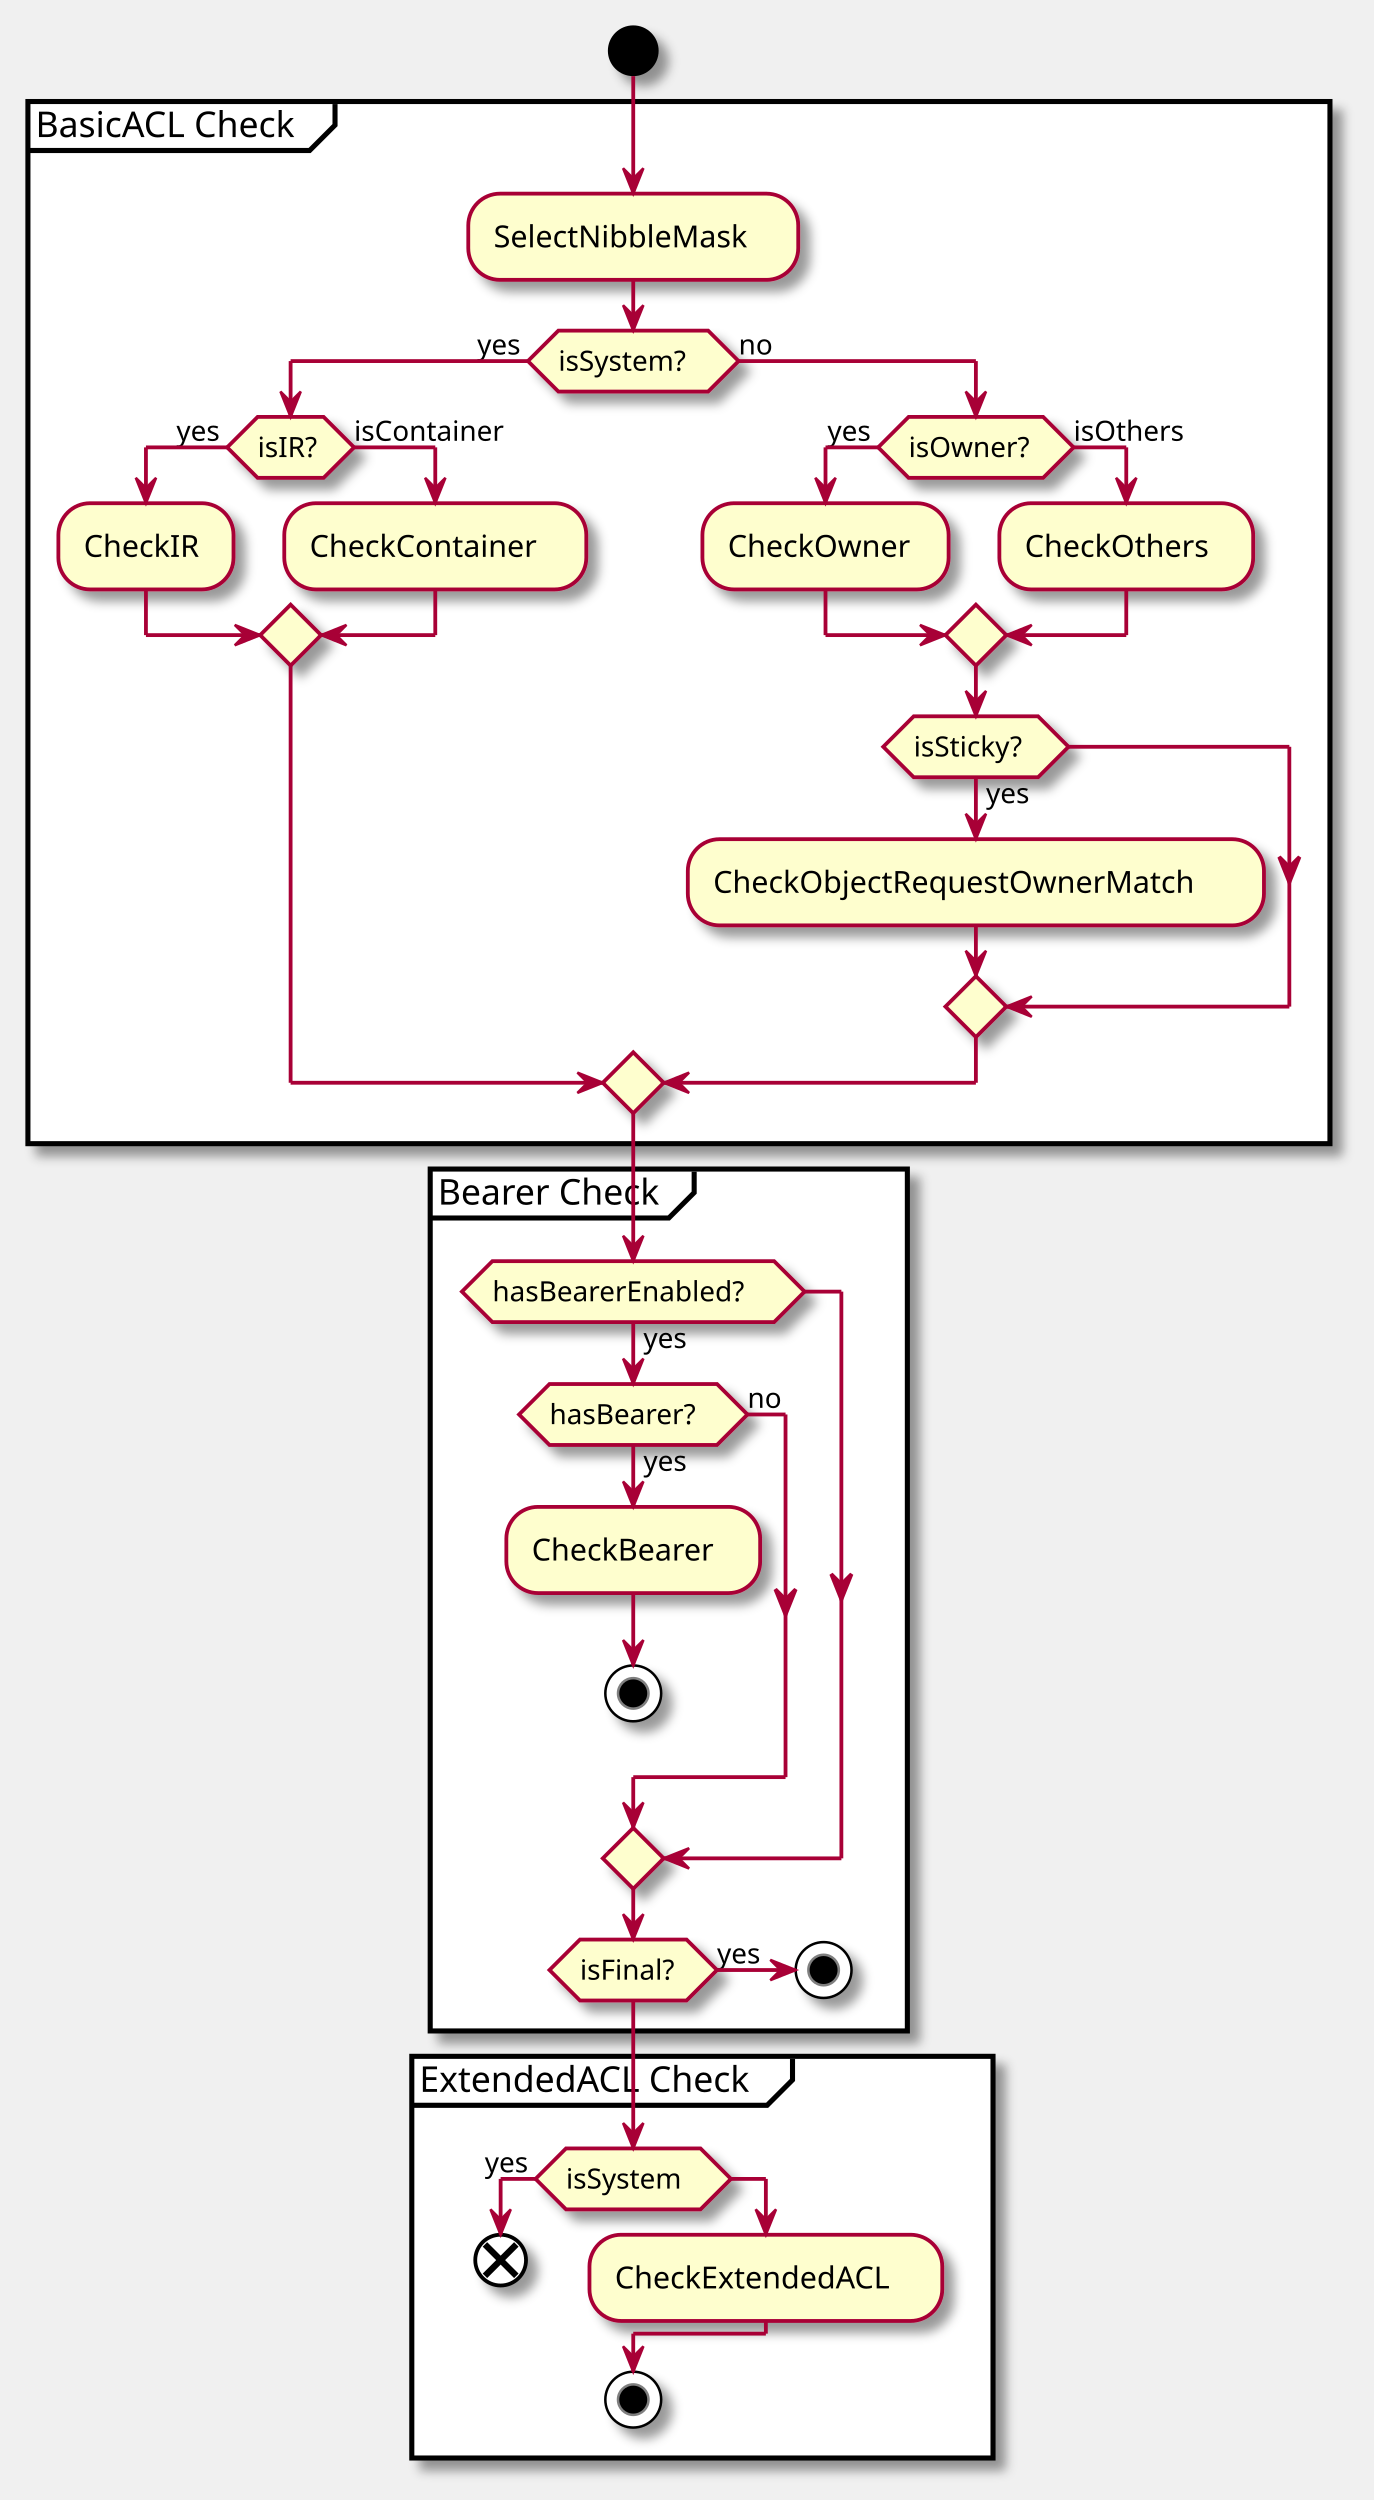
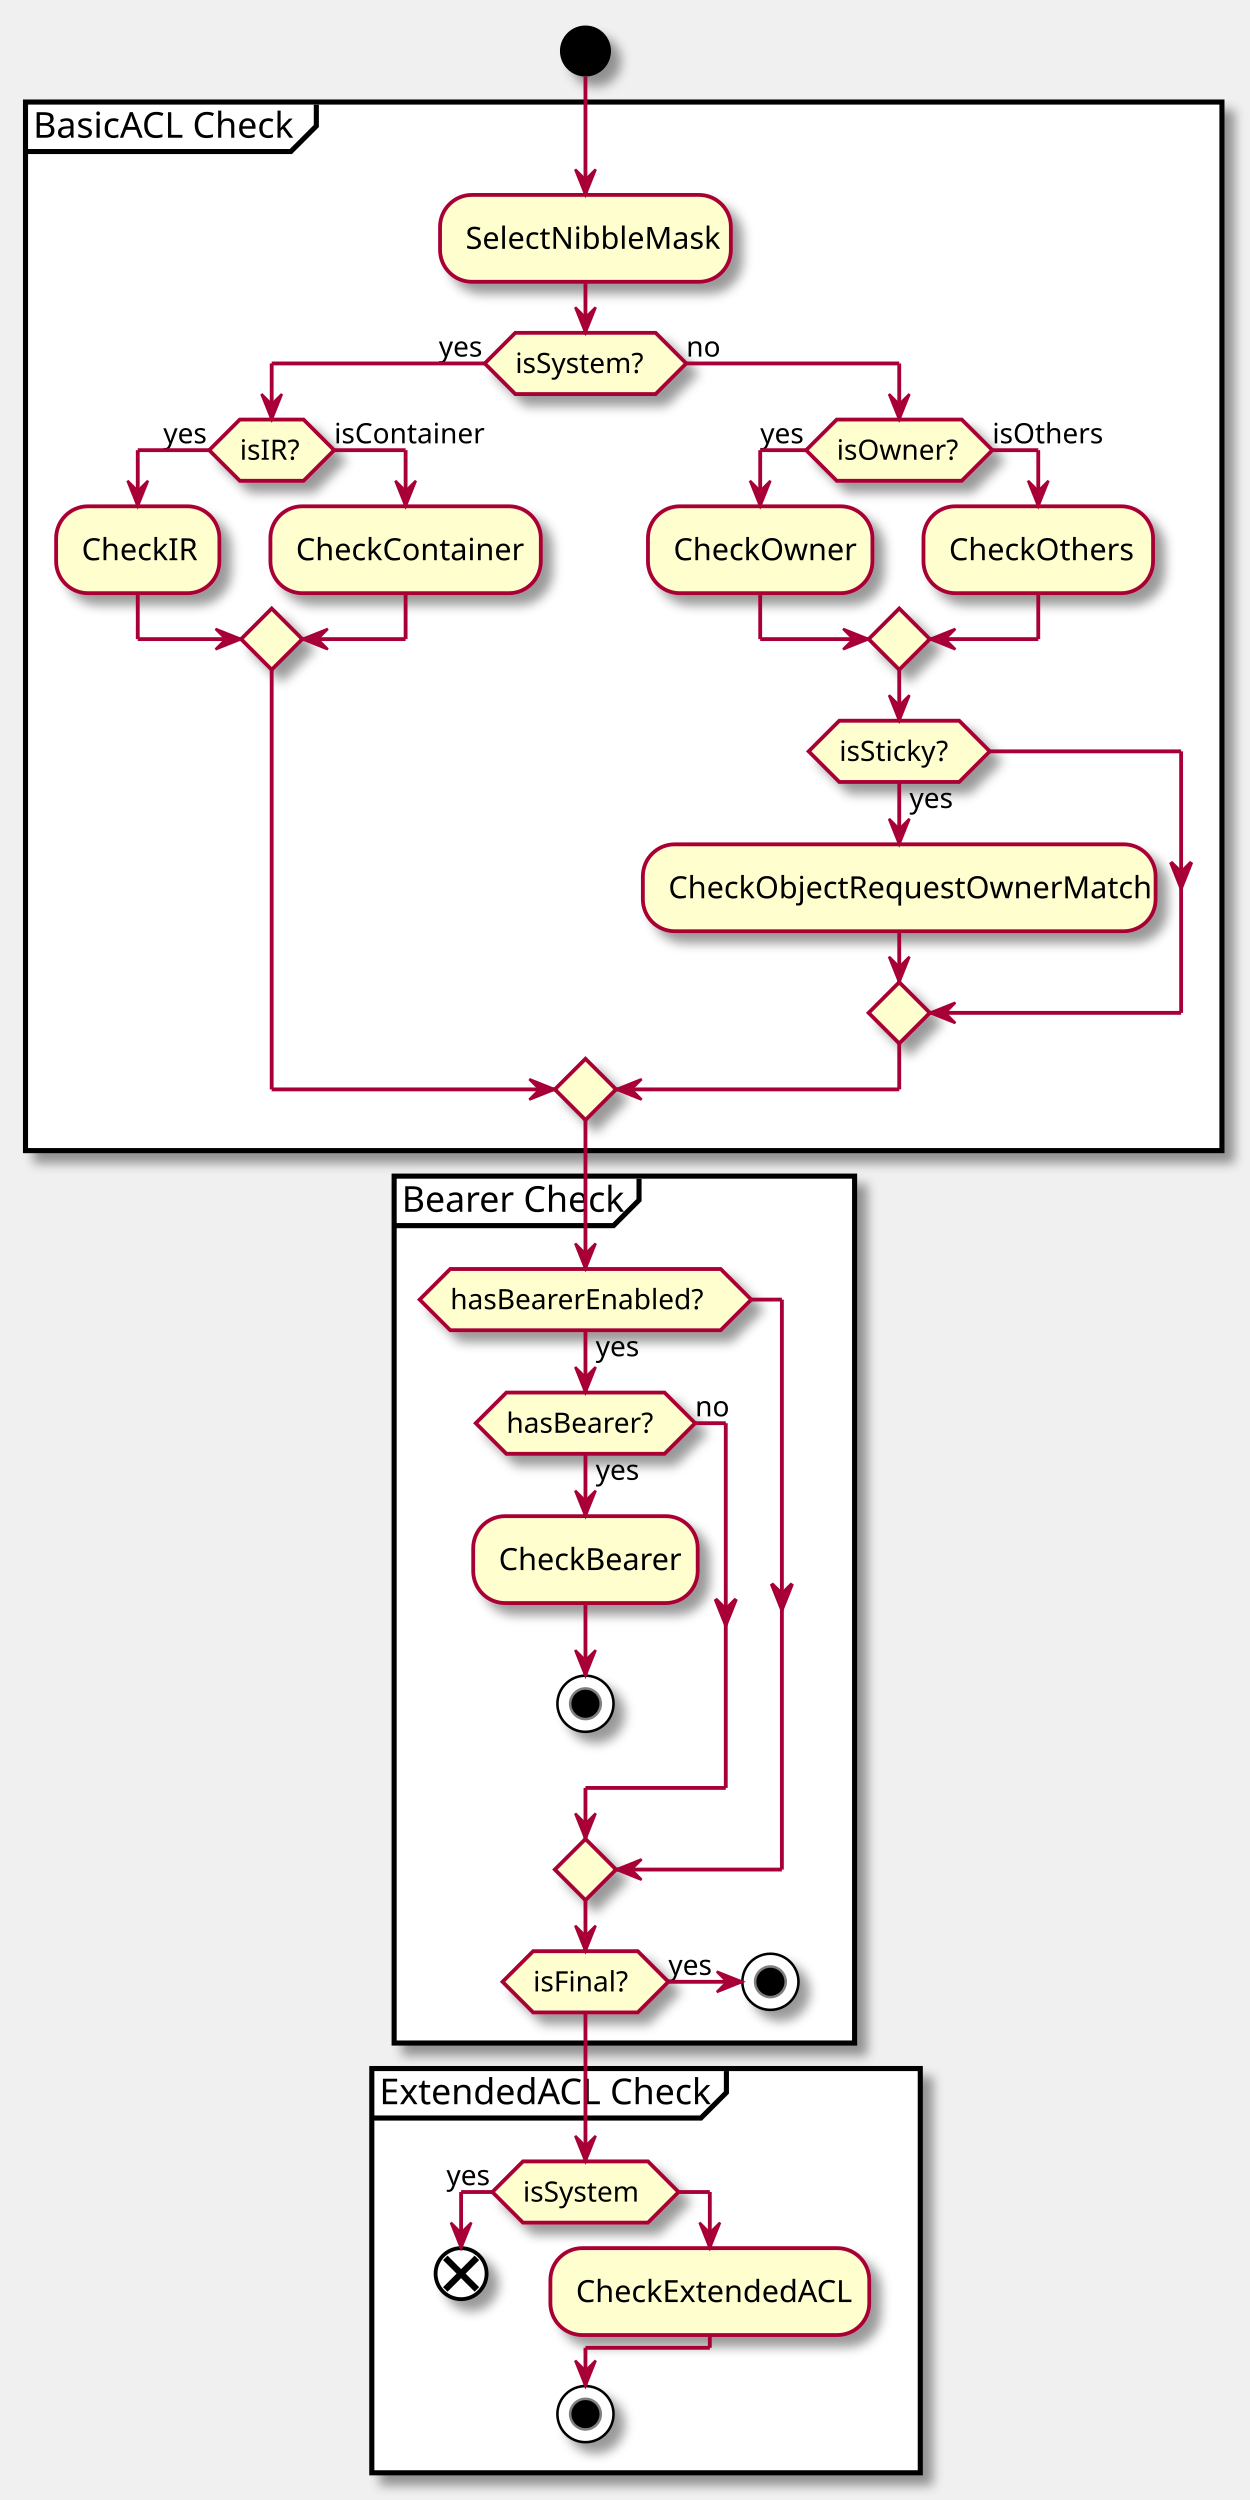
- <svg xmlns="http://www.w3.org/2000/svg" contentScriptType="application/ecmascript" contentStyleType="text/css" height="985px" preserveAspectRatio="none" style="width:541px;height:985px;" version="1.1" viewBox="0 0 541 985" width="541px" zoomAndPan="magnify">
+ <svg xmlns="http://www.w3.org/2000/svg" contentScriptType="application/ecmascript" contentStyleType="text/css" height="980px" preserveAspectRatio="none" style="width:490px;height:980px;" version="1.1" viewBox="0 0 490 980" width="490px" zoomAndPan="magnify">
  <defs>
    <filter height="300%" id="fazb889fs0rtj" width="300%" x="-1" y="-1">
      <feGaussianBlur result="blurOut" stdDeviation="2.0" />
      <feColorMatrix in="blurOut" result="blurOut2" type="matrix" values="0 0 0 0 0 0 0 0 0 0 0 0 0 0 0 0 0 0 .4 0" />
      <feOffset dx="4.0" dy="4.0" in="blurOut2" result="blurOut3" />
      <feBlend in="SourceGraphic" in2="blurOut3" mode="normal" />
    </filter>
  </defs>
  <g>
-     <ellipse cx="249.5" cy="20" fill="#000000" filter="url(#fazb889fs0rtj)" rx="10" ry="10" style="stroke: none; stroke-width: 1.0;" />
-     <rect fill="#FFFFFF" filter="url(#fazb889fs0rtj)" height="410.606" style="stroke: #000000; stroke-width: 2.0;" width="513" x="11" y="40" />
-     <path d="M132,41 L132,49.297 L122,59.297 L11,59.297 " fill="none" style="stroke: #000000; stroke-width: 2.0;" />
-     <text fill="#000000" font-family="sans-serif" font-size="14" lengthAdjust="spacingAndGlyphs" textLength="111" x="14" y="53.995">BasicACL Check</text>
-     <rect fill="#FEFECE" filter="url(#fazb889fs0rtj)" height="33.969" rx="12.5" ry="12.5" style="stroke: #A80036; stroke-width: 1.5;" width="130" x="184.5" y="76.297" />
-     <text fill="#000000" font-family="sans-serif" font-size="12" lengthAdjust="spacingAndGlyphs" textLength="110" x="194.5" y="97.436">SelectNibbleMask</text>
-     <polygon fill="#FEFECE" filter="url(#fazb889fs0rtj)" points="220,130.266,279,130.266,291,142.266,279,154.266,220,154.266,208,142.266,220,130.266" style="stroke: #A80036; stroke-width: 1.5;" />
-     <text fill="#000000" font-family="sans-serif" font-size="11" lengthAdjust="spacingAndGlyphs" textLength="59" x="220" y="146.074">isSystem?</text>
-     <text fill="#000000" font-family="sans-serif" font-size="11" lengthAdjust="spacingAndGlyphs" textLength="20" x="188" y="139.671">yes</text>
-     <text fill="#000000" font-family="sans-serif" font-size="11" lengthAdjust="spacingAndGlyphs" textLength="14" x="291" y="139.671">no</text>
-     <polygon fill="#FEFECE" filter="url(#fazb889fs0rtj)" points="101.5,164.266,127.5,164.266,139.5,176.266,127.5,188.266,101.5,188.266,89.5,176.266,101.5,164.266" style="stroke: #A80036; stroke-width: 1.5;" />
-     <text fill="#000000" font-family="sans-serif" font-size="11" lengthAdjust="spacingAndGlyphs" textLength="26" x="101.5" y="180.074">isIR?</text>
-     <text fill="#000000" font-family="sans-serif" font-size="11" lengthAdjust="spacingAndGlyphs" textLength="20" x="69.5" y="173.671">yes</text>
-     <text fill="#000000" font-family="sans-serif" font-size="11" lengthAdjust="spacingAndGlyphs" textLength="65" x="139.5" y="173.671">isContainer</text>
-     <rect fill="#FEFECE" filter="url(#fazb889fs0rtj)" height="33.969" rx="12.5" ry="12.5" style="stroke: #A80036; stroke-width: 1.5;" width="69" x="23" y="198.266" />
-     <text fill="#000000" font-family="sans-serif" font-size="12" lengthAdjust="spacingAndGlyphs" textLength="49" x="33" y="219.404">CheckIR</text>
-     <rect fill="#FEFECE" filter="url(#fazb889fs0rtj)" height="33.969" rx="12.5" ry="12.5" style="stroke: #A80036; stroke-width: 1.5;" width="119" x="112" y="198.266" />
-     <text fill="#000000" font-family="sans-serif" font-size="12" lengthAdjust="spacingAndGlyphs" textLength="99" x="122" y="219.404">CheckContainer</text>
-     <polygon fill="#FEFECE" filter="url(#fazb889fs0rtj)" points="114.5,238.234,126.5,250.234,114.5,262.234,102.5,250.234,114.5,238.234" style="stroke: #A80036; stroke-width: 1.5;" />
-     <polygon fill="#FEFECE" filter="url(#fazb889fs0rtj)" points="358,164.266,411,164.266,423,176.266,411,188.266,358,188.266,346,176.266,358,164.266" style="stroke: #A80036; stroke-width: 1.5;" />
-     <text fill="#000000" font-family="sans-serif" font-size="11" lengthAdjust="spacingAndGlyphs" textLength="53" x="358" y="180.074">isOwner?</text>
-     <text fill="#000000" font-family="sans-serif" font-size="11" lengthAdjust="spacingAndGlyphs" textLength="20" x="326" y="173.671">yes</text>
-     <text fill="#000000" font-family="sans-serif" font-size="11" lengthAdjust="spacingAndGlyphs" textLength="49" x="423" y="173.671">isOthers</text>
-     <rect fill="#FEFECE" filter="url(#fazb889fs0rtj)" height="33.969" rx="12.5" ry="12.5" style="stroke: #A80036; stroke-width: 1.5;" width="97" x="276.75" y="198.266" />
-     <text fill="#000000" font-family="sans-serif" font-size="12" lengthAdjust="spacingAndGlyphs" textLength="77" x="286.75" y="219.404">CheckOwner</text>
-     <rect fill="#FEFECE" filter="url(#fazb889fs0rtj)" height="33.969" rx="12.5" ry="12.5" style="stroke: #A80036; stroke-width: 1.5;" width="100" x="393.75" y="198.266" />
-     <text fill="#000000" font-family="sans-serif" font-size="12" lengthAdjust="spacingAndGlyphs" textLength="80" x="403.75" y="219.404">CheckOthers</text>
-     <polygon fill="#FEFECE" filter="url(#fazb889fs0rtj)" points="384.5,238.234,396.5,250.234,384.5,262.234,372.5,250.234,384.5,238.234" style="stroke: #A80036; stroke-width: 1.5;" />
-     <rect fill="#FEFECE" filter="url(#fazb889fs0rtj)" height="33.969" rx="12.5" ry="12.5" style="stroke: #A80036; stroke-width: 1.5;" width="227" x="271" y="330.637" />
-     <text fill="#000000" font-family="sans-serif" font-size="12" lengthAdjust="spacingAndGlyphs" textLength="207" x="281" y="351.775">CheckObjectRequestOwnerMatch</text>
-     <polygon fill="#FEFECE" filter="url(#fazb889fs0rtj)" points="360,282.234,409,282.234,421,294.234,409,306.234,360,306.234,348,294.234,360,282.234" style="stroke: #A80036; stroke-width: 1.5;" />
-     <text fill="#000000" font-family="sans-serif" font-size="11" lengthAdjust="spacingAndGlyphs" textLength="20" x="388.5" y="316.445">yes</text>
-     <text fill="#000000" font-family="sans-serif" font-size="11" lengthAdjust="spacingAndGlyphs" textLength="49" x="360" y="298.043">isSticky?</text>
-     <polygon fill="#FEFECE" filter="url(#fazb889fs0rtj)" points="384.5,384.606,396.5,396.606,384.5,408.606,372.5,396.606,384.5,384.606" style="stroke: #A80036; stroke-width: 1.5;" />
-     <polygon fill="#FEFECE" filter="url(#fazb889fs0rtj)" points="249.5,414.606,261.5,426.606,249.5,438.606,237.5,426.606,249.5,414.606" style="stroke: #A80036; stroke-width: 1.5;" />
-     <rect fill="#FFFFFF" filter="url(#fazb889fs0rtj)" height="339.586" style="stroke: #000000; stroke-width: 2.0;" width="188" x="169.5" y="460.606" />
-     <path d="M273.5,461.606 L273.5,469.902 L263.5,479.902 L169.5,479.902 " fill="none" style="stroke: #000000; stroke-width: 2.0;" />
-     <text fill="#000000" font-family="sans-serif" font-size="14" lengthAdjust="spacingAndGlyphs" textLength="94" x="172.5" y="474.601">Bearer Check</text>
-     <rect fill="#FEFECE" filter="url(#fazb889fs0rtj)" height="33.969" rx="12.5" ry="12.5" style="stroke: #A80036; stroke-width: 1.5;" width="100" x="199.5" y="593.707" />
-     <text fill="#000000" font-family="sans-serif" font-size="12" lengthAdjust="spacingAndGlyphs" textLength="80" x="209.5" y="614.846">CheckBearer</text>
-     <ellipse cx="249.5" cy="667.191" fill="#FFFFFF" filter="url(#fazb889fs0rtj)" rx="11" ry="11" style="stroke: #000000; stroke-width: 1.0;" />
-     <ellipse cx="249.5" cy="667.191" fill="#000000" rx="6" ry="6" style="stroke: #7F7F7F; stroke-width: 1.0;" />
-     <polygon fill="#FEFECE" filter="url(#fazb889fs0rtj)" points="216.5,545.305,282.5,545.305,294.5,557.305,282.5,569.305,216.5,569.305,204.5,557.305,216.5,545.305" style="stroke: #A80036; stroke-width: 1.5;" />
-     <text fill="#000000" font-family="sans-serif" font-size="11" lengthAdjust="spacingAndGlyphs" textLength="20" x="253.5" y="579.515">yes</text>
-     <text fill="#000000" font-family="sans-serif" font-size="11" lengthAdjust="spacingAndGlyphs" textLength="66" x="216.5" y="561.113">hasBearer?</text>
-     <text fill="#000000" font-family="sans-serif" font-size="11" lengthAdjust="spacingAndGlyphs" textLength="14" x="294.5" y="554.71">no</text>
-     <polygon fill="#FEFECE" filter="url(#fazb889fs0rtj)" points="194,496.902,305,496.902,317,508.902,305,520.902,194,520.902,182,508.902,194,496.902" style="stroke: #A80036; stroke-width: 1.5;" />
-     <text fill="#000000" font-family="sans-serif" font-size="11" lengthAdjust="spacingAndGlyphs" textLength="20" x="253.5" y="531.113">yes</text>
-     <text fill="#000000" font-family="sans-serif" font-size="11" lengthAdjust="spacingAndGlyphs" textLength="111" x="194" y="512.71">hasBearerEnabled?</text>
-     <polygon fill="#FEFECE" filter="url(#fazb889fs0rtj)" points="249.5,720.191,261.5,732.191,249.5,744.191,237.5,732.191,249.5,720.191" style="stroke: #A80036; stroke-width: 1.5;" />
-     <polygon fill="#FEFECE" filter="url(#fazb889fs0rtj)" points="228.5,764.191,270.5,764.191,282.5,776.191,270.5,788.191,228.5,788.191,216.5,776.191,228.5,764.191" style="stroke: #A80036; stroke-width: 1.5;" />
-     <text fill="#000000" font-family="sans-serif" font-size="11" lengthAdjust="spacingAndGlyphs" textLength="42" x="228.5" y="780">isFinal?</text>
-     <text fill="#000000" font-family="sans-serif" font-size="11" lengthAdjust="spacingAndGlyphs" textLength="20" x="282.5" y="773.597">yes</text>
-     <ellipse cx="324.5" cy="776.191" fill="#FFFFFF" filter="url(#fazb889fs0rtj)" rx="11" ry="11" style="stroke: #000000; stroke-width: 1.0;" />
-     <ellipse cx="324.5" cy="776.191" fill="#000000" rx="6" ry="6" style="stroke: #7F7F7F; stroke-width: 1.0;" />
-     <rect fill="#FFFFFF" filter="url(#fazb889fs0rtj)" height="158.266" style="stroke: #000000; stroke-width: 2.0;" width="229" x="162.25" y="810.191" />
-     <path d="M312.25,811.191 L312.25,819.488 L302.25,829.488 L162.25,829.488 " fill="none" style="stroke: #000000; stroke-width: 2.0;" />
-     <text fill="#000000" font-family="sans-serif" font-size="14" lengthAdjust="spacingAndGlyphs" textLength="140" x="165.25" y="824.187">ExtendedACL Check</text>
-     <polygon fill="#FEFECE" filter="url(#fazb889fs0rtj)" points="223,846.488,276,846.488,288,858.488,276,870.488,223,870.488,211,858.488,223,846.488" style="stroke: #A80036; stroke-width: 1.5;" />
-     <text fill="#000000" font-family="sans-serif" font-size="11" lengthAdjust="spacingAndGlyphs" textLength="53" x="223" y="862.296">isSystem</text>
-     <text fill="#000000" font-family="sans-serif" font-size="11" lengthAdjust="spacingAndGlyphs" textLength="20" x="191" y="855.894">yes</text>
-     <ellipse cx="197.25" cy="890.488" fill="#FFFFFF" filter="url(#fazb889fs0rtj)" rx="10" ry="10" style="stroke: #000000; stroke-width: 1.5;" />
-     <line style="stroke: #000000; stroke-width: 2.5;" x1="191.063" x2="203.437" y1="884.301" y2="896.676" />
-     <line style="stroke: #000000; stroke-width: 2.5;" x1="203.437" x2="191.063" y1="884.301" y2="896.676" />
-     <rect fill="#FEFECE" filter="url(#fazb889fs0rtj)" height="33.969" rx="12.5" ry="12.5" style="stroke: #A80036; stroke-width: 1.5;" width="139" x="232.25" y="880.488" />
-     <text fill="#000000" font-family="sans-serif" font-size="12" lengthAdjust="spacingAndGlyphs" textLength="119" x="242.25" y="901.627">CheckExtendedACL</text>
-     <ellipse cx="249.5" cy="945.457" fill="#FFFFFF" filter="url(#fazb889fs0rtj)" rx="11" ry="11" style="stroke: #000000; stroke-width: 1.0;" />
-     <ellipse cx="249.5" cy="945.457" fill="#000000" rx="6" ry="6" style="stroke: #7F7F7F; stroke-width: 1.0;" />
-     <line style="stroke: #A80036; stroke-width: 1.5;" x1="89.5" x2="57.5" y1="176.266" y2="176.266" />
-     <line style="stroke: #A80036; stroke-width: 1.5;" x1="57.5" x2="57.5" y1="176.266" y2="198.266" />
-     <polygon fill="#A80036" points="53.5,188.266,57.5,198.266,61.5,188.266,57.5,192.266" style="stroke: #A80036; stroke-width: 1.0;" />
-     <line style="stroke: #A80036; stroke-width: 1.5;" x1="139.5" x2="171.5" y1="176.266" y2="176.266" />
-     <line style="stroke: #A80036; stroke-width: 1.5;" x1="171.5" x2="171.5" y1="176.266" y2="198.266" />
-     <polygon fill="#A80036" points="167.5,188.266,171.5,198.266,175.5,188.266,171.5,192.266" style="stroke: #A80036; stroke-width: 1.0;" />
-     <line style="stroke: #A80036; stroke-width: 1.5;" x1="57.5" x2="57.5" y1="232.234" y2="250.234" />
-     <line style="stroke: #A80036; stroke-width: 1.5;" x1="57.5" x2="102.5" y1="250.234" y2="250.234" />
-     <polygon fill="#A80036" points="92.5,246.234,102.5,250.234,92.5,254.234,96.5,250.234" style="stroke: #A80036; stroke-width: 1.0;" />
-     <line style="stroke: #A80036; stroke-width: 1.5;" x1="171.5" x2="171.5" y1="232.234" y2="250.234" />
-     <line style="stroke: #A80036; stroke-width: 1.5;" x1="171.5" x2="126.5" y1="250.234" y2="250.234" />
-     <polygon fill="#A80036" points="136.5,246.234,126.5,250.234,136.5,254.234,132.5,250.234" style="stroke: #A80036; stroke-width: 1.0;" />
-     <line style="stroke: #A80036; stroke-width: 1.5;" x1="346" x2="325.25" y1="176.266" y2="176.266" />
-     <line style="stroke: #A80036; stroke-width: 1.5;" x1="325.25" x2="325.25" y1="176.266" y2="198.266" />
-     <polygon fill="#A80036" points="321.25,188.266,325.25,198.266,329.25,188.266,325.25,192.266" style="stroke: #A80036; stroke-width: 1.0;" />
-     <line style="stroke: #A80036; stroke-width: 1.5;" x1="423" x2="443.75" y1="176.266" y2="176.266" />
-     <line style="stroke: #A80036; stroke-width: 1.5;" x1="443.75" x2="443.75" y1="176.266" y2="198.266" />
-     <polygon fill="#A80036" points="439.75,188.266,443.75,198.266,447.75,188.266,443.75,192.266" style="stroke: #A80036; stroke-width: 1.0;" />
-     <line style="stroke: #A80036; stroke-width: 1.5;" x1="325.25" x2="325.25" y1="232.234" y2="250.234" />
-     <line style="stroke: #A80036; stroke-width: 1.5;" x1="325.25" x2="372.5" y1="250.234" y2="250.234" />
-     <polygon fill="#A80036" points="362.5,246.234,372.5,250.234,362.5,254.234,366.5,250.234" style="stroke: #A80036; stroke-width: 1.0;" />
-     <line style="stroke: #A80036; stroke-width: 1.5;" x1="443.75" x2="443.75" y1="232.234" y2="250.234" />
-     <line style="stroke: #A80036; stroke-width: 1.5;" x1="443.75" x2="396.5" y1="250.234" y2="250.234" />
-     <polygon fill="#A80036" points="406.5,246.234,396.5,250.234,406.5,254.234,402.5,250.234" style="stroke: #A80036; stroke-width: 1.0;" />
-     <line style="stroke: #A80036; stroke-width: 1.5;" x1="384.5" x2="384.5" y1="306.234" y2="330.637" />
-     <polygon fill="#A80036" points="380.5,320.637,384.5,330.637,388.5,320.637,384.5,324.637" style="stroke: #A80036; stroke-width: 1.0;" />
-     <line style="stroke: #A80036; stroke-width: 1.5;" x1="421" x2="508" y1="294.234" y2="294.234" />
-     <polygon fill="#A80036" points="504,337.621,508,347.621,512,337.621,508,341.621" style="stroke: #A80036; stroke-width: 1.5;" />
-     <line style="stroke: #A80036; stroke-width: 1.5;" x1="508" x2="508" y1="294.234" y2="396.606" />
-     <line style="stroke: #A80036; stroke-width: 1.5;" x1="508" x2="396.5" y1="396.606" y2="396.606" />
-     <polygon fill="#A80036" points="406.5,392.606,396.5,396.606,406.5,400.606,402.5,396.606" style="stroke: #A80036; stroke-width: 1.0;" />
-     <line style="stroke: #A80036; stroke-width: 1.5;" x1="384.5" x2="384.5" y1="364.606" y2="384.606" />
-     <polygon fill="#A80036" points="380.5,374.606,384.5,384.606,388.5,374.606,384.5,378.606" style="stroke: #A80036; stroke-width: 1.0;" />
-     <line style="stroke: #A80036; stroke-width: 1.5;" x1="384.5" x2="384.5" y1="262.234" y2="282.234" />
-     <polygon fill="#A80036" points="380.5,272.234,384.5,282.234,388.5,272.234,384.5,276.234" style="stroke: #A80036; stroke-width: 1.0;" />
-     <line style="stroke: #A80036; stroke-width: 1.5;" x1="208" x2="114.5" y1="142.266" y2="142.266" />
-     <line style="stroke: #A80036; stroke-width: 1.5;" x1="114.5" x2="114.5" y1="142.266" y2="164.266" />
-     <polygon fill="#A80036" points="110.5,154.266,114.5,164.266,118.5,154.266,114.5,158.266" style="stroke: #A80036; stroke-width: 1.0;" />
-     <line style="stroke: #A80036; stroke-width: 1.5;" x1="291" x2="384.5" y1="142.266" y2="142.266" />
-     <line style="stroke: #A80036; stroke-width: 1.5;" x1="384.5" x2="384.5" y1="142.266" y2="164.266" />
-     <polygon fill="#A80036" points="380.5,154.266,384.5,164.266,388.5,154.266,384.5,158.266" style="stroke: #A80036; stroke-width: 1.0;" />
-     <line style="stroke: #A80036; stroke-width: 1.5;" x1="114.5" x2="114.5" y1="262.234" y2="426.606" />
-     <line style="stroke: #A80036; stroke-width: 1.5;" x1="114.5" x2="237.5" y1="426.606" y2="426.606" />
-     <polygon fill="#A80036" points="227.5,422.606,237.5,426.606,227.5,430.606,231.5,426.606" style="stroke: #A80036; stroke-width: 1.0;" />
-     <line style="stroke: #A80036; stroke-width: 1.5;" x1="384.5" x2="384.5" y1="408.606" y2="426.606" />
-     <line style="stroke: #A80036; stroke-width: 1.5;" x1="384.5" x2="261.5" y1="426.606" y2="426.606" />
-     <polygon fill="#A80036" points="271.5,422.606,261.5,426.606,271.5,430.606,267.5,426.606" style="stroke: #A80036; stroke-width: 1.0;" />
-     <line style="stroke: #A80036; stroke-width: 1.5;" x1="249.5" x2="249.5" y1="110.266" y2="130.266" />
-     <polygon fill="#A80036" points="245.5,120.266,249.5,130.266,253.5,120.266,249.5,124.266" style="stroke: #A80036; stroke-width: 1.0;" />
-     <line style="stroke: #A80036; stroke-width: 1.5;" x1="249.5" x2="249.5" y1="30" y2="76.297" />
-     <polygon fill="#A80036" points="245.5,66.297,249.5,76.297,253.5,66.297,249.5,70.297" style="stroke: #A80036; stroke-width: 1.0;" />
-     <line style="stroke: #A80036; stroke-width: 1.5;" x1="249.5" x2="249.5" y1="627.676" y2="656.191" />
-     <polygon fill="#A80036" points="245.5,646.191,249.5,656.191,253.5,646.191,249.5,650.191" style="stroke: #A80036; stroke-width: 1.0;" />
-     <line style="stroke: #A80036; stroke-width: 1.5;" x1="249.5" x2="249.5" y1="569.305" y2="593.707" />
-     <polygon fill="#A80036" points="245.5,583.707,249.5,593.707,253.5,583.707,249.5,587.707" style="stroke: #A80036; stroke-width: 1.0;" />
-     <line style="stroke: #A80036; stroke-width: 1.5;" x1="294.5" x2="309.5" y1="557.305" y2="557.305" />
-     <polygon fill="#A80036" points="305.5,626.191,309.5,636.191,313.5,626.191,309.5,630.191" style="stroke: #A80036; stroke-width: 1.5;" />
-     <line style="stroke: #A80036; stroke-width: 1.5;" x1="309.5" x2="309.5" y1="557.305" y2="700.191" />
-     <line style="stroke: #A80036; stroke-width: 1.5;" x1="309.5" x2="249.5" y1="700.191" y2="700.191" />
-     <line style="stroke: #A80036; stroke-width: 1.5;" x1="249.5" x2="249.5" y1="700.191" y2="720.191" />
-     <polygon fill="#A80036" points="245.5,710.191,249.5,720.191,253.5,710.191,249.5,714.191" style="stroke: #A80036; stroke-width: 1.0;" />
-     <line style="stroke: #A80036; stroke-width: 1.5;" x1="249.5" x2="249.5" y1="520.902" y2="545.305" />
-     <polygon fill="#A80036" points="245.5,535.305,249.5,545.305,253.5,535.305,249.5,539.305" style="stroke: #A80036; stroke-width: 1.0;" />
-     <line style="stroke: #A80036; stroke-width: 1.5;" x1="317" x2="331.5" y1="508.902" y2="508.902" />
-     <polygon fill="#A80036" points="327.5,620.191,331.5,630.191,335.5,620.191,331.5,624.191" style="stroke: #A80036; stroke-width: 1.5;" />
-     <line style="stroke: #A80036; stroke-width: 1.5;" x1="331.5" x2="331.5" y1="508.902" y2="732.191" />
-     <line style="stroke: #A80036; stroke-width: 1.5;" x1="331.5" x2="261.5" y1="732.191" y2="732.191" />
-     <polygon fill="#A80036" points="271.5,728.191,261.5,732.191,271.5,736.191,267.5,732.191" style="stroke: #A80036; stroke-width: 1.0;" />
-     <line style="stroke: #A80036; stroke-width: 1.5;" x1="249.5" x2="249.5" y1="788.191" y2="846.488" />
-     <polygon fill="#A80036" points="245.5,836.488,249.5,846.488,253.5,836.488,249.5,840.488" style="stroke: #A80036; stroke-width: 1.0;" />
-     <line style="stroke: #A80036; stroke-width: 1.5;" x1="282.5" x2="313.5" y1="776.191" y2="776.191" />
-     <polygon fill="#A80036" points="303.5,772.191,313.5,776.191,303.5,780.191,307.5,776.191" style="stroke: #A80036; stroke-width: 1.0;" />
-     <line style="stroke: #A80036; stroke-width: 1.5;" x1="249.5" x2="249.5" y1="744.191" y2="764.191" />
-     <polygon fill="#A80036" points="245.5,754.191,249.5,764.191,253.5,754.191,249.5,758.191" style="stroke: #A80036; stroke-width: 1.0;" />
-     <line style="stroke: #A80036; stroke-width: 1.5;" x1="249.5" x2="249.5" y1="438.606" y2="496.902" />
-     <polygon fill="#A80036" points="245.5,486.902,249.5,496.902,253.5,486.902,249.5,490.902" style="stroke: #A80036; stroke-width: 1.0;" />
-     <line style="stroke: #A80036; stroke-width: 1.5;" x1="211" x2="197.25" y1="858.488" y2="858.488" />
-     <line style="stroke: #A80036; stroke-width: 1.5;" x1="197.25" x2="197.25" y1="858.488" y2="880.488" />
-     <polygon fill="#A80036" points="193.25,870.488,197.25,880.488,201.25,870.488,197.25,874.488" style="stroke: #A80036; stroke-width: 1.0;" />
-     <line style="stroke: #A80036; stroke-width: 1.5;" x1="288" x2="301.75" y1="858.488" y2="858.488" />
-     <line style="stroke: #A80036; stroke-width: 1.5;" x1="301.75" x2="301.75" y1="858.488" y2="880.488" />
-     <polygon fill="#A80036" points="297.75,870.488,301.75,880.488,305.75,870.488,301.75,874.488" style="stroke: #A80036; stroke-width: 1.0;" />
-     <line style="stroke: #A80036; stroke-width: 1.5;" x1="301.75" x2="301.75" y1="914.457" y2="919.457" />
-     <line style="stroke: #A80036; stroke-width: 1.5;" x1="301.75" x2="249.5" y1="919.457" y2="919.457" />
-     <line style="stroke: #A80036; stroke-width: 1.5;" x1="249.5" x2="249.5" y1="919.457" y2="934.457" />
-     <polygon fill="#A80036" points="245.5,924.457,249.5,934.457,253.5,924.457,249.5,928.457" style="stroke: #A80036; stroke-width: 1.0;" />
+     <ellipse cx="229.5" cy="20" fill="#000000" filter="url(#fazb889fs0rtj)" rx="10" ry="10" style="stroke: none; stroke-width: 1.0;" />
+     <rect fill="#FFFFFF" filter="url(#fazb889fs0rtj)" height="411.039" style="stroke: #000000; stroke-width: 2.0;" width="469" x="10" y="40" />
+     <path d="M124,41 L124,49.406 L114,59.406 L10,59.406 " fill="none" style="stroke: #000000; stroke-width: 2.0;" />
+     <text fill="#000000" font-family="sans-serif" font-size="14" lengthAdjust="spacingAndGlyphs" textLength="104" x="13" y="53.988">BasicACL Check</text>
+     <rect fill="#FEFECE" filter="url(#fazb889fs0rtj)" height="34.062" rx="12.5" ry="12.5" style="stroke: #A80036; stroke-width: 1.5;" width="114" x="172.5" y="76.406" />
+     <text fill="#000000" font-family="sans-serif" font-size="12" lengthAdjust="spacingAndGlyphs" textLength="94" x="182.5" y="97.539">SelectNibbleMask</text>
+     <polygon fill="#FEFECE" filter="url(#fazb889fs0rtj)" points="202,130.469,257,130.469,269,142.469,257,154.469,202,154.469,190,142.469,202,130.469" style="stroke: #A80036; stroke-width: 1.5;" />
+     <text fill="#000000" font-family="sans-serif" font-size="11" lengthAdjust="spacingAndGlyphs" textLength="55" x="202" y="146.228">isSystem?</text>
+     <text fill="#000000" font-family="sans-serif" font-size="11" lengthAdjust="spacingAndGlyphs" textLength="18" x="172" y="139.783">yes</text>
+     <text fill="#000000" font-family="sans-serif" font-size="11" lengthAdjust="spacingAndGlyphs" textLength="14" x="269" y="139.783">no</text>
+     <polygon fill="#FEFECE" filter="url(#fazb889fs0rtj)" points="94,164.469,119,164.469,131,176.469,119,188.469,94,188.469,82,176.469,94,164.469" style="stroke: #A80036; stroke-width: 1.5;" />
+     <text fill="#000000" font-family="sans-serif" font-size="11" lengthAdjust="spacingAndGlyphs" textLength="25" x="94" y="180.228">isIR?</text>
+     <text fill="#000000" font-family="sans-serif" font-size="11" lengthAdjust="spacingAndGlyphs" textLength="18" x="64" y="173.783">yes</text>
+     <text fill="#000000" font-family="sans-serif" font-size="11" lengthAdjust="spacingAndGlyphs" textLength="61" x="131" y="173.783">isContainer</text>
+     <rect fill="#FEFECE" filter="url(#fazb889fs0rtj)" height="34.062" rx="12.5" ry="12.5" style="stroke: #A80036; stroke-width: 1.5;" width="64" x="22" y="198.469" />
+     <text fill="#000000" font-family="sans-serif" font-size="12" lengthAdjust="spacingAndGlyphs" textLength="44" x="32" y="219.602">CheckIR</text>
+     <rect fill="#FEFECE" filter="url(#fazb889fs0rtj)" height="34.062" rx="12.5" ry="12.5" style="stroke: #A80036; stroke-width: 1.5;" width="106" x="106" y="198.469" />
+     <text fill="#000000" font-family="sans-serif" font-size="12" lengthAdjust="spacingAndGlyphs" textLength="86" x="116" y="219.602">CheckContainer</text>
+     <polygon fill="#FEFECE" filter="url(#fazb889fs0rtj)" points="106.5,238.531,118.5,250.531,106.5,262.531,94.5,250.531,106.5,238.531" style="stroke: #A80036; stroke-width: 1.5;" />
+     <polygon fill="#FEFECE" filter="url(#fazb889fs0rtj)" points="328,164.469,377,164.469,389,176.469,377,188.469,328,188.469,316,176.469,328,164.469" style="stroke: #A80036; stroke-width: 1.5;" />
+     <text fill="#000000" font-family="sans-serif" font-size="11" lengthAdjust="spacingAndGlyphs" textLength="49" x="328" y="180.228">isOwner?</text>
+     <text fill="#000000" font-family="sans-serif" font-size="11" lengthAdjust="spacingAndGlyphs" textLength="18" x="298" y="173.783">yes</text>
+     <text fill="#000000" font-family="sans-serif" font-size="11" lengthAdjust="spacingAndGlyphs" textLength="44" x="389" y="173.783">isOthers</text>
+     <rect fill="#FEFECE" filter="url(#fazb889fs0rtj)" height="34.062" rx="12.5" ry="12.5" style="stroke: #A80036; stroke-width: 1.5;" width="88" x="254" y="198.469" />
+     <text fill="#000000" font-family="sans-serif" font-size="12" lengthAdjust="spacingAndGlyphs" textLength="68" x="264" y="219.602">CheckOwner</text>
+     <rect fill="#FEFECE" filter="url(#fazb889fs0rtj)" height="34.062" rx="12.5" ry="12.5" style="stroke: #A80036; stroke-width: 1.5;" width="90" x="362" y="198.469" />
+     <text fill="#000000" font-family="sans-serif" font-size="12" lengthAdjust="spacingAndGlyphs" textLength="70" x="372" y="219.602">CheckOthers</text>
+     <polygon fill="#FEFECE" filter="url(#fazb889fs0rtj)" points="352.5,238.531,364.5,250.531,352.5,262.531,340.5,250.531,352.5,238.531" style="stroke: #A80036; stroke-width: 1.5;" />
+     <rect fill="#FEFECE" filter="url(#fazb889fs0rtj)" height="34.062" rx="12.5" ry="12.5" style="stroke: #A80036; stroke-width: 1.5;" width="201" x="252" y="330.977" />
+     <text fill="#000000" font-family="sans-serif" font-size="12" lengthAdjust="spacingAndGlyphs" textLength="181" x="262" y="352.109">CheckObjectRequestOwnerMatch</text>
+     <polygon fill="#FEFECE" filter="url(#fazb889fs0rtj)" points="329,282.531,376,282.531,388,294.531,376,306.531,329,306.531,317,294.531,329,282.531" style="stroke: #A80036; stroke-width: 1.5;" />
+     <text fill="#000000" font-family="sans-serif" font-size="11" lengthAdjust="spacingAndGlyphs" textLength="18" x="356.5" y="316.736">yes</text>
+     <text fill="#000000" font-family="sans-serif" font-size="11" lengthAdjust="spacingAndGlyphs" textLength="47" x="329" y="298.291">isSticky?</text>
+     <polygon fill="#FEFECE" filter="url(#fazb889fs0rtj)" points="352.5,385.039,364.5,397.039,352.5,409.039,340.5,397.039,352.5,385.039" style="stroke: #A80036; stroke-width: 1.5;" />
+     <polygon fill="#FEFECE" filter="url(#fazb889fs0rtj)" points="229.5,415.039,241.5,427.039,229.5,439.039,217.5,427.039,229.5,415.039" style="stroke: #A80036; stroke-width: 1.5;" />
+     <rect fill="#FFFFFF" filter="url(#fazb889fs0rtj)" height="339.828" style="stroke: #000000; stroke-width: 2.0;" width="180.5" x="154.5" y="461.039" />
+     <path d="M250.5,462.039 L250.5,470.445 L240.5,480.445 L154.5,480.445 " fill="none" style="stroke: #000000; stroke-width: 2.0;" />
+     <text fill="#000000" font-family="sans-serif" font-size="14" lengthAdjust="spacingAndGlyphs" textLength="86" x="157.5" y="475.027">Bearer Check</text>
+     <rect fill="#FEFECE" filter="url(#fazb889fs0rtj)" height="34.062" rx="12.5" ry="12.5" style="stroke: #A80036; stroke-width: 1.5;" width="88" x="185.5" y="594.336" />
+     <text fill="#000000" font-family="sans-serif" font-size="12" lengthAdjust="spacingAndGlyphs" textLength="68" x="195.5" y="615.469">CheckBearer</text>
+     <ellipse cx="229.5" cy="667.867" fill="#FFFFFF" filter="url(#fazb889fs0rtj)" rx="11" ry="11" style="stroke: #000000; stroke-width: 1.0;" />
+     <ellipse cx="229.5" cy="667.867" fill="#000000" rx="6" ry="6" style="stroke: #7F7F7F; stroke-width: 1.0;" />
+     <polygon fill="#FEFECE" filter="url(#fazb889fs0rtj)" points="198.5,545.891,260.5,545.891,272.5,557.891,260.5,569.891,198.5,569.891,186.5,557.891,198.5,545.891" style="stroke: #A80036; stroke-width: 1.5;" />
+     <text fill="#000000" font-family="sans-serif" font-size="11" lengthAdjust="spacingAndGlyphs" textLength="18" x="233.5" y="580.096">yes</text>
+     <text fill="#000000" font-family="sans-serif" font-size="11" lengthAdjust="spacingAndGlyphs" textLength="62" x="198.5" y="561.65">hasBearer?</text>
+     <text fill="#000000" font-family="sans-serif" font-size="11" lengthAdjust="spacingAndGlyphs" textLength="14" x="272.5" y="555.205">no</text>
+     <polygon fill="#FEFECE" filter="url(#fazb889fs0rtj)" points="176.5,497.445,282.5,497.445,294.5,509.445,282.5,521.445,176.5,521.445,164.5,509.445,176.5,497.445" style="stroke: #A80036; stroke-width: 1.5;" />
+     <text fill="#000000" font-family="sans-serif" font-size="11" lengthAdjust="spacingAndGlyphs" textLength="18" x="233.5" y="531.65">yes</text>
+     <text fill="#000000" font-family="sans-serif" font-size="11" lengthAdjust="spacingAndGlyphs" textLength="106" x="176.5" y="513.205">hasBearerEnabled?</text>
+     <polygon fill="#FEFECE" filter="url(#fazb889fs0rtj)" points="229.5,720.867,241.5,732.867,229.5,744.867,217.5,732.867,229.5,720.867" style="stroke: #A80036; stroke-width: 1.5;" />
+     <polygon fill="#FEFECE" filter="url(#fazb889fs0rtj)" points="209,764.867,250,764.867,262,776.867,250,788.867,209,788.867,197,776.867,209,764.867" style="stroke: #A80036; stroke-width: 1.5;" />
+     <text fill="#000000" font-family="sans-serif" font-size="11" lengthAdjust="spacingAndGlyphs" textLength="41" x="209" y="780.627">isFinal?</text>
+     <text fill="#000000" font-family="sans-serif" font-size="11" lengthAdjust="spacingAndGlyphs" textLength="18" x="262" y="774.182">yes</text>
+     <ellipse cx="302" cy="776.867" fill="#FFFFFF" filter="url(#fazb889fs0rtj)" rx="11" ry="11" style="stroke: #000000; stroke-width: 1.0;" />
+     <ellipse cx="302" cy="776.867" fill="#000000" rx="6" ry="6" style="stroke: #7F7F7F; stroke-width: 1.0;" />
+     <rect fill="#FFFFFF" filter="url(#fazb889fs0rtj)" height="158.469" style="stroke: #000000; stroke-width: 2.0;" width="215" x="145.75" y="810.867" />
+     <path d="M284.75,811.867 L284.75,820.273 L274.75,830.273 L145.75,830.273 " fill="none" style="stroke: #000000; stroke-width: 2.0;" />
+     <text fill="#000000" font-family="sans-serif" font-size="14" lengthAdjust="spacingAndGlyphs" textLength="129" x="148.75" y="824.856">ExtendedACL Check</text>
+     <polygon fill="#FEFECE" filter="url(#fazb889fs0rtj)" points="205,847.273,254,847.273,266,859.273,254,871.273,205,871.273,193,859.273,205,847.273" style="stroke: #A80036; stroke-width: 1.5;" />
+     <text fill="#000000" font-family="sans-serif" font-size="11" lengthAdjust="spacingAndGlyphs" textLength="49" x="205" y="863.033">isSystem</text>
+     <text fill="#000000" font-family="sans-serif" font-size="11" lengthAdjust="spacingAndGlyphs" textLength="18" x="175" y="856.588">yes</text>
+     <ellipse cx="180.75" cy="891.273" fill="#FFFFFF" filter="url(#fazb889fs0rtj)" rx="10" ry="10" style="stroke: #000000; stroke-width: 1.5;" />
+     <line style="stroke: #000000; stroke-width: 2.5;" x1="174.563" x2="186.937" y1="885.086" y2="897.461" />
+     <line style="stroke: #000000; stroke-width: 2.5;" x1="186.937" x2="174.563" y1="885.086" y2="897.461" />
+     <rect fill="#FEFECE" filter="url(#fazb889fs0rtj)" height="34.062" rx="12.5" ry="12.5" style="stroke: #A80036; stroke-width: 1.5;" width="125" x="215.75" y="881.273" />
+     <text fill="#000000" font-family="sans-serif" font-size="12" lengthAdjust="spacingAndGlyphs" textLength="105" x="225.75" y="902.406">CheckExtendedACL</text>
+     <ellipse cx="229.5" cy="946.336" fill="#FFFFFF" filter="url(#fazb889fs0rtj)" rx="11" ry="11" style="stroke: #000000; stroke-width: 1.0;" />
+     <ellipse cx="229.5" cy="946.336" fill="#000000" rx="6" ry="6" style="stroke: #7F7F7F; stroke-width: 1.0;" />
+     <line style="stroke: #A80036; stroke-width: 1.5;" x1="82" x2="54" y1="176.469" y2="176.469" />
+     <line style="stroke: #A80036; stroke-width: 1.5;" x1="54" x2="54" y1="176.469" y2="198.469" />
+     <polygon fill="#A80036" points="50,188.469,54,198.469,58,188.469,54,192.469" style="stroke: #A80036; stroke-width: 1.0;" />
+     <line style="stroke: #A80036; stroke-width: 1.5;" x1="131" x2="159" y1="176.469" y2="176.469" />
+     <line style="stroke: #A80036; stroke-width: 1.5;" x1="159" x2="159" y1="176.469" y2="198.469" />
+     <polygon fill="#A80036" points="155,188.469,159,198.469,163,188.469,159,192.469" style="stroke: #A80036; stroke-width: 1.0;" />
+     <line style="stroke: #A80036; stroke-width: 1.5;" x1="54" x2="54" y1="232.531" y2="250.531" />
+     <line style="stroke: #A80036; stroke-width: 1.5;" x1="54" x2="94.5" y1="250.531" y2="250.531" />
+     <polygon fill="#A80036" points="84.5,246.531,94.5,250.531,84.5,254.531,88.5,250.531" style="stroke: #A80036; stroke-width: 1.0;" />
+     <line style="stroke: #A80036; stroke-width: 1.5;" x1="159" x2="159" y1="232.531" y2="250.531" />
+     <line style="stroke: #A80036; stroke-width: 1.5;" x1="159" x2="118.5" y1="250.531" y2="250.531" />
+     <polygon fill="#A80036" points="128.5,246.531,118.5,250.531,128.5,254.531,124.5,250.531" style="stroke: #A80036; stroke-width: 1.0;" />
+     <line style="stroke: #A80036; stroke-width: 1.5;" x1="316" x2="298" y1="176.469" y2="176.469" />
+     <line style="stroke: #A80036; stroke-width: 1.5;" x1="298" x2="298" y1="176.469" y2="198.469" />
+     <polygon fill="#A80036" points="294,188.469,298,198.469,302,188.469,298,192.469" style="stroke: #A80036; stroke-width: 1.0;" />
+     <line style="stroke: #A80036; stroke-width: 1.5;" x1="389" x2="407" y1="176.469" y2="176.469" />
+     <line style="stroke: #A80036; stroke-width: 1.5;" x1="407" x2="407" y1="176.469" y2="198.469" />
+     <polygon fill="#A80036" points="403,188.469,407,198.469,411,188.469,407,192.469" style="stroke: #A80036; stroke-width: 1.0;" />
+     <line style="stroke: #A80036; stroke-width: 1.5;" x1="298" x2="298" y1="232.531" y2="250.531" />
+     <line style="stroke: #A80036; stroke-width: 1.5;" x1="298" x2="340.5" y1="250.531" y2="250.531" />
+     <polygon fill="#A80036" points="330.5,246.531,340.5,250.531,330.5,254.531,334.5,250.531" style="stroke: #A80036; stroke-width: 1.0;" />
+     <line style="stroke: #A80036; stroke-width: 1.5;" x1="407" x2="407" y1="232.531" y2="250.531" />
+     <line style="stroke: #A80036; stroke-width: 1.5;" x1="407" x2="364.5" y1="250.531" y2="250.531" />
+     <polygon fill="#A80036" points="374.5,246.531,364.5,250.531,374.5,254.531,370.5,250.531" style="stroke: #A80036; stroke-width: 1.0;" />
+     <line style="stroke: #A80036; stroke-width: 1.5;" x1="352.5" x2="352.5" y1="306.531" y2="330.977" />
+     <polygon fill="#A80036" points="348.5,320.977,352.5,330.977,356.5,320.977,352.5,324.977" style="stroke: #A80036; stroke-width: 1.0;" />
+     <line style="stroke: #A80036; stroke-width: 1.5;" x1="388" x2="463" y1="294.531" y2="294.531" />
+     <polygon fill="#A80036" points="459,338.008,463,348.008,467,338.008,463,342.008" style="stroke: #A80036; stroke-width: 1.5;" />
+     <line style="stroke: #A80036; stroke-width: 1.5;" x1="463" x2="463" y1="294.531" y2="397.039" />
+     <line style="stroke: #A80036; stroke-width: 1.5;" x1="463" x2="364.5" y1="397.039" y2="397.039" />
+     <polygon fill="#A80036" points="374.5,393.039,364.5,397.039,374.5,401.039,370.5,397.039" style="stroke: #A80036; stroke-width: 1.0;" />
+     <line style="stroke: #A80036; stroke-width: 1.5;" x1="352.5" x2="352.5" y1="365.039" y2="385.039" />
+     <polygon fill="#A80036" points="348.5,375.039,352.5,385.039,356.5,375.039,352.5,379.039" style="stroke: #A80036; stroke-width: 1.0;" />
+     <line style="stroke: #A80036; stroke-width: 1.5;" x1="352.5" x2="352.5" y1="262.531" y2="282.531" />
+     <polygon fill="#A80036" points="348.5,272.531,352.5,282.531,356.5,272.531,352.5,276.531" style="stroke: #A80036; stroke-width: 1.0;" />
+     <line style="stroke: #A80036; stroke-width: 1.5;" x1="190" x2="106.5" y1="142.469" y2="142.469" />
+     <line style="stroke: #A80036; stroke-width: 1.5;" x1="106.5" x2="106.5" y1="142.469" y2="164.469" />
+     <polygon fill="#A80036" points="102.5,154.469,106.5,164.469,110.5,154.469,106.5,158.469" style="stroke: #A80036; stroke-width: 1.0;" />
+     <line style="stroke: #A80036; stroke-width: 1.5;" x1="269" x2="352.5" y1="142.469" y2="142.469" />
+     <line style="stroke: #A80036; stroke-width: 1.5;" x1="352.5" x2="352.5" y1="142.469" y2="164.469" />
+     <polygon fill="#A80036" points="348.5,154.469,352.5,164.469,356.5,154.469,352.5,158.469" style="stroke: #A80036; stroke-width: 1.0;" />
+     <line style="stroke: #A80036; stroke-width: 1.5;" x1="106.5" x2="106.5" y1="262.531" y2="427.039" />
+     <line style="stroke: #A80036; stroke-width: 1.5;" x1="106.5" x2="217.5" y1="427.039" y2="427.039" />
+     <polygon fill="#A80036" points="207.5,423.039,217.5,427.039,207.5,431.039,211.5,427.039" style="stroke: #A80036; stroke-width: 1.0;" />
+     <line style="stroke: #A80036; stroke-width: 1.5;" x1="352.5" x2="352.5" y1="409.039" y2="427.039" />
+     <line style="stroke: #A80036; stroke-width: 1.5;" x1="352.5" x2="241.5" y1="427.039" y2="427.039" />
+     <polygon fill="#A80036" points="251.5,423.039,241.5,427.039,251.5,431.039,247.5,427.039" style="stroke: #A80036; stroke-width: 1.0;" />
+     <line style="stroke: #A80036; stroke-width: 1.5;" x1="229.5" x2="229.5" y1="110.469" y2="130.469" />
+     <polygon fill="#A80036" points="225.5,120.469,229.5,130.469,233.5,120.469,229.5,124.469" style="stroke: #A80036; stroke-width: 1.0;" />
+     <line style="stroke: #A80036; stroke-width: 1.5;" x1="229.5" x2="229.5" y1="30" y2="76.406" />
+     <polygon fill="#A80036" points="225.5,66.406,229.5,76.406,233.5,66.406,229.5,70.406" style="stroke: #A80036; stroke-width: 1.0;" />
+     <line style="stroke: #A80036; stroke-width: 1.5;" x1="229.5" x2="229.5" y1="628.398" y2="656.867" />
+     <polygon fill="#A80036" points="225.5,646.867,229.5,656.867,233.5,646.867,229.5,650.867" style="stroke: #A80036; stroke-width: 1.0;" />
+     <line style="stroke: #A80036; stroke-width: 1.5;" x1="229.5" x2="229.5" y1="569.891" y2="594.336" />
+     <polygon fill="#A80036" points="225.5,584.336,229.5,594.336,233.5,584.336,229.5,588.336" style="stroke: #A80036; stroke-width: 1.0;" />
+     <line style="stroke: #A80036; stroke-width: 1.5;" x1="272.5" x2="284.5" y1="557.891" y2="557.891" />
+     <polygon fill="#A80036" points="280.5,626.867,284.5,636.867,288.5,626.867,284.5,630.867" style="stroke: #A80036; stroke-width: 1.5;" />
+     <line style="stroke: #A80036; stroke-width: 1.5;" x1="284.5" x2="284.5" y1="557.891" y2="700.867" />
+     <line style="stroke: #A80036; stroke-width: 1.5;" x1="284.5" x2="229.5" y1="700.867" y2="700.867" />
+     <line style="stroke: #A80036; stroke-width: 1.5;" x1="229.5" x2="229.5" y1="700.867" y2="720.867" />
+     <polygon fill="#A80036" points="225.5,710.867,229.5,720.867,233.5,710.867,229.5,714.867" style="stroke: #A80036; stroke-width: 1.0;" />
+     <line style="stroke: #A80036; stroke-width: 1.5;" x1="229.5" x2="229.5" y1="521.445" y2="545.891" />
+     <polygon fill="#A80036" points="225.5,535.891,229.5,545.891,233.5,535.891,229.5,539.891" style="stroke: #A80036; stroke-width: 1.0;" />
+     <line style="stroke: #A80036; stroke-width: 1.5;" x1="294.5" x2="306.5" y1="509.445" y2="509.445" />
+     <polygon fill="#A80036" points="302.5,620.867,306.5,630.867,310.5,620.867,306.5,624.867" style="stroke: #A80036; stroke-width: 1.5;" />
+     <line style="stroke: #A80036; stroke-width: 1.5;" x1="306.5" x2="306.5" y1="509.445" y2="732.867" />
+     <line style="stroke: #A80036; stroke-width: 1.5;" x1="306.5" x2="241.5" y1="732.867" y2="732.867" />
+     <polygon fill="#A80036" points="251.5,728.867,241.5,732.867,251.5,736.867,247.5,732.867" style="stroke: #A80036; stroke-width: 1.0;" />
+     <line style="stroke: #A80036; stroke-width: 1.5;" x1="229.5" x2="229.5" y1="788.867" y2="847.273" />
+     <polygon fill="#A80036" points="225.5,837.273,229.5,847.273,233.5,837.273,229.5,841.273" style="stroke: #A80036; stroke-width: 1.0;" />
+     <line style="stroke: #A80036; stroke-width: 1.5;" x1="262" x2="291" y1="776.867" y2="776.867" />
+     <polygon fill="#A80036" points="281,772.867,291,776.867,281,780.867,285,776.867" style="stroke: #A80036; stroke-width: 1.0;" />
+     <line style="stroke: #A80036; stroke-width: 1.5;" x1="229.5" x2="229.5" y1="744.867" y2="764.867" />
+     <polygon fill="#A80036" points="225.5,754.867,229.5,764.867,233.5,754.867,229.5,758.867" style="stroke: #A80036; stroke-width: 1.0;" />
+     <line style="stroke: #A80036; stroke-width: 1.5;" x1="229.5" x2="229.5" y1="439.039" y2="497.445" />
+     <polygon fill="#A80036" points="225.5,487.445,229.5,497.445,233.5,487.445,229.5,491.445" style="stroke: #A80036; stroke-width: 1.0;" />
+     <line style="stroke: #A80036; stroke-width: 1.5;" x1="193" x2="180.75" y1="859.273" y2="859.273" />
+     <line style="stroke: #A80036; stroke-width: 1.5;" x1="180.75" x2="180.75" y1="859.273" y2="881.273" />
+     <polygon fill="#A80036" points="176.75,871.273,180.75,881.273,184.75,871.273,180.75,875.273" style="stroke: #A80036; stroke-width: 1.0;" />
+     <line style="stroke: #A80036; stroke-width: 1.5;" x1="266" x2="278.25" y1="859.273" y2="859.273" />
+     <line style="stroke: #A80036; stroke-width: 1.5;" x1="278.25" x2="278.25" y1="859.273" y2="881.273" />
+     <polygon fill="#A80036" points="274.25,871.273,278.25,881.273,282.25,871.273,278.25,875.273" style="stroke: #A80036; stroke-width: 1.0;" />
+     <line style="stroke: #A80036; stroke-width: 1.5;" x1="278.25" x2="278.25" y1="915.336" y2="920.336" />
+     <line style="stroke: #A80036; stroke-width: 1.5;" x1="278.25" x2="229.5" y1="920.336" y2="920.336" />
+     <line style="stroke: #A80036; stroke-width: 1.5;" x1="229.5" x2="229.5" y1="920.336" y2="935.336" />
+     <polygon fill="#A80036" points="225.5,925.336,229.5,935.336,233.5,925.336,229.5,929.336" style="stroke: #A80036; stroke-width: 1.0;" />
  </g>
</svg>
